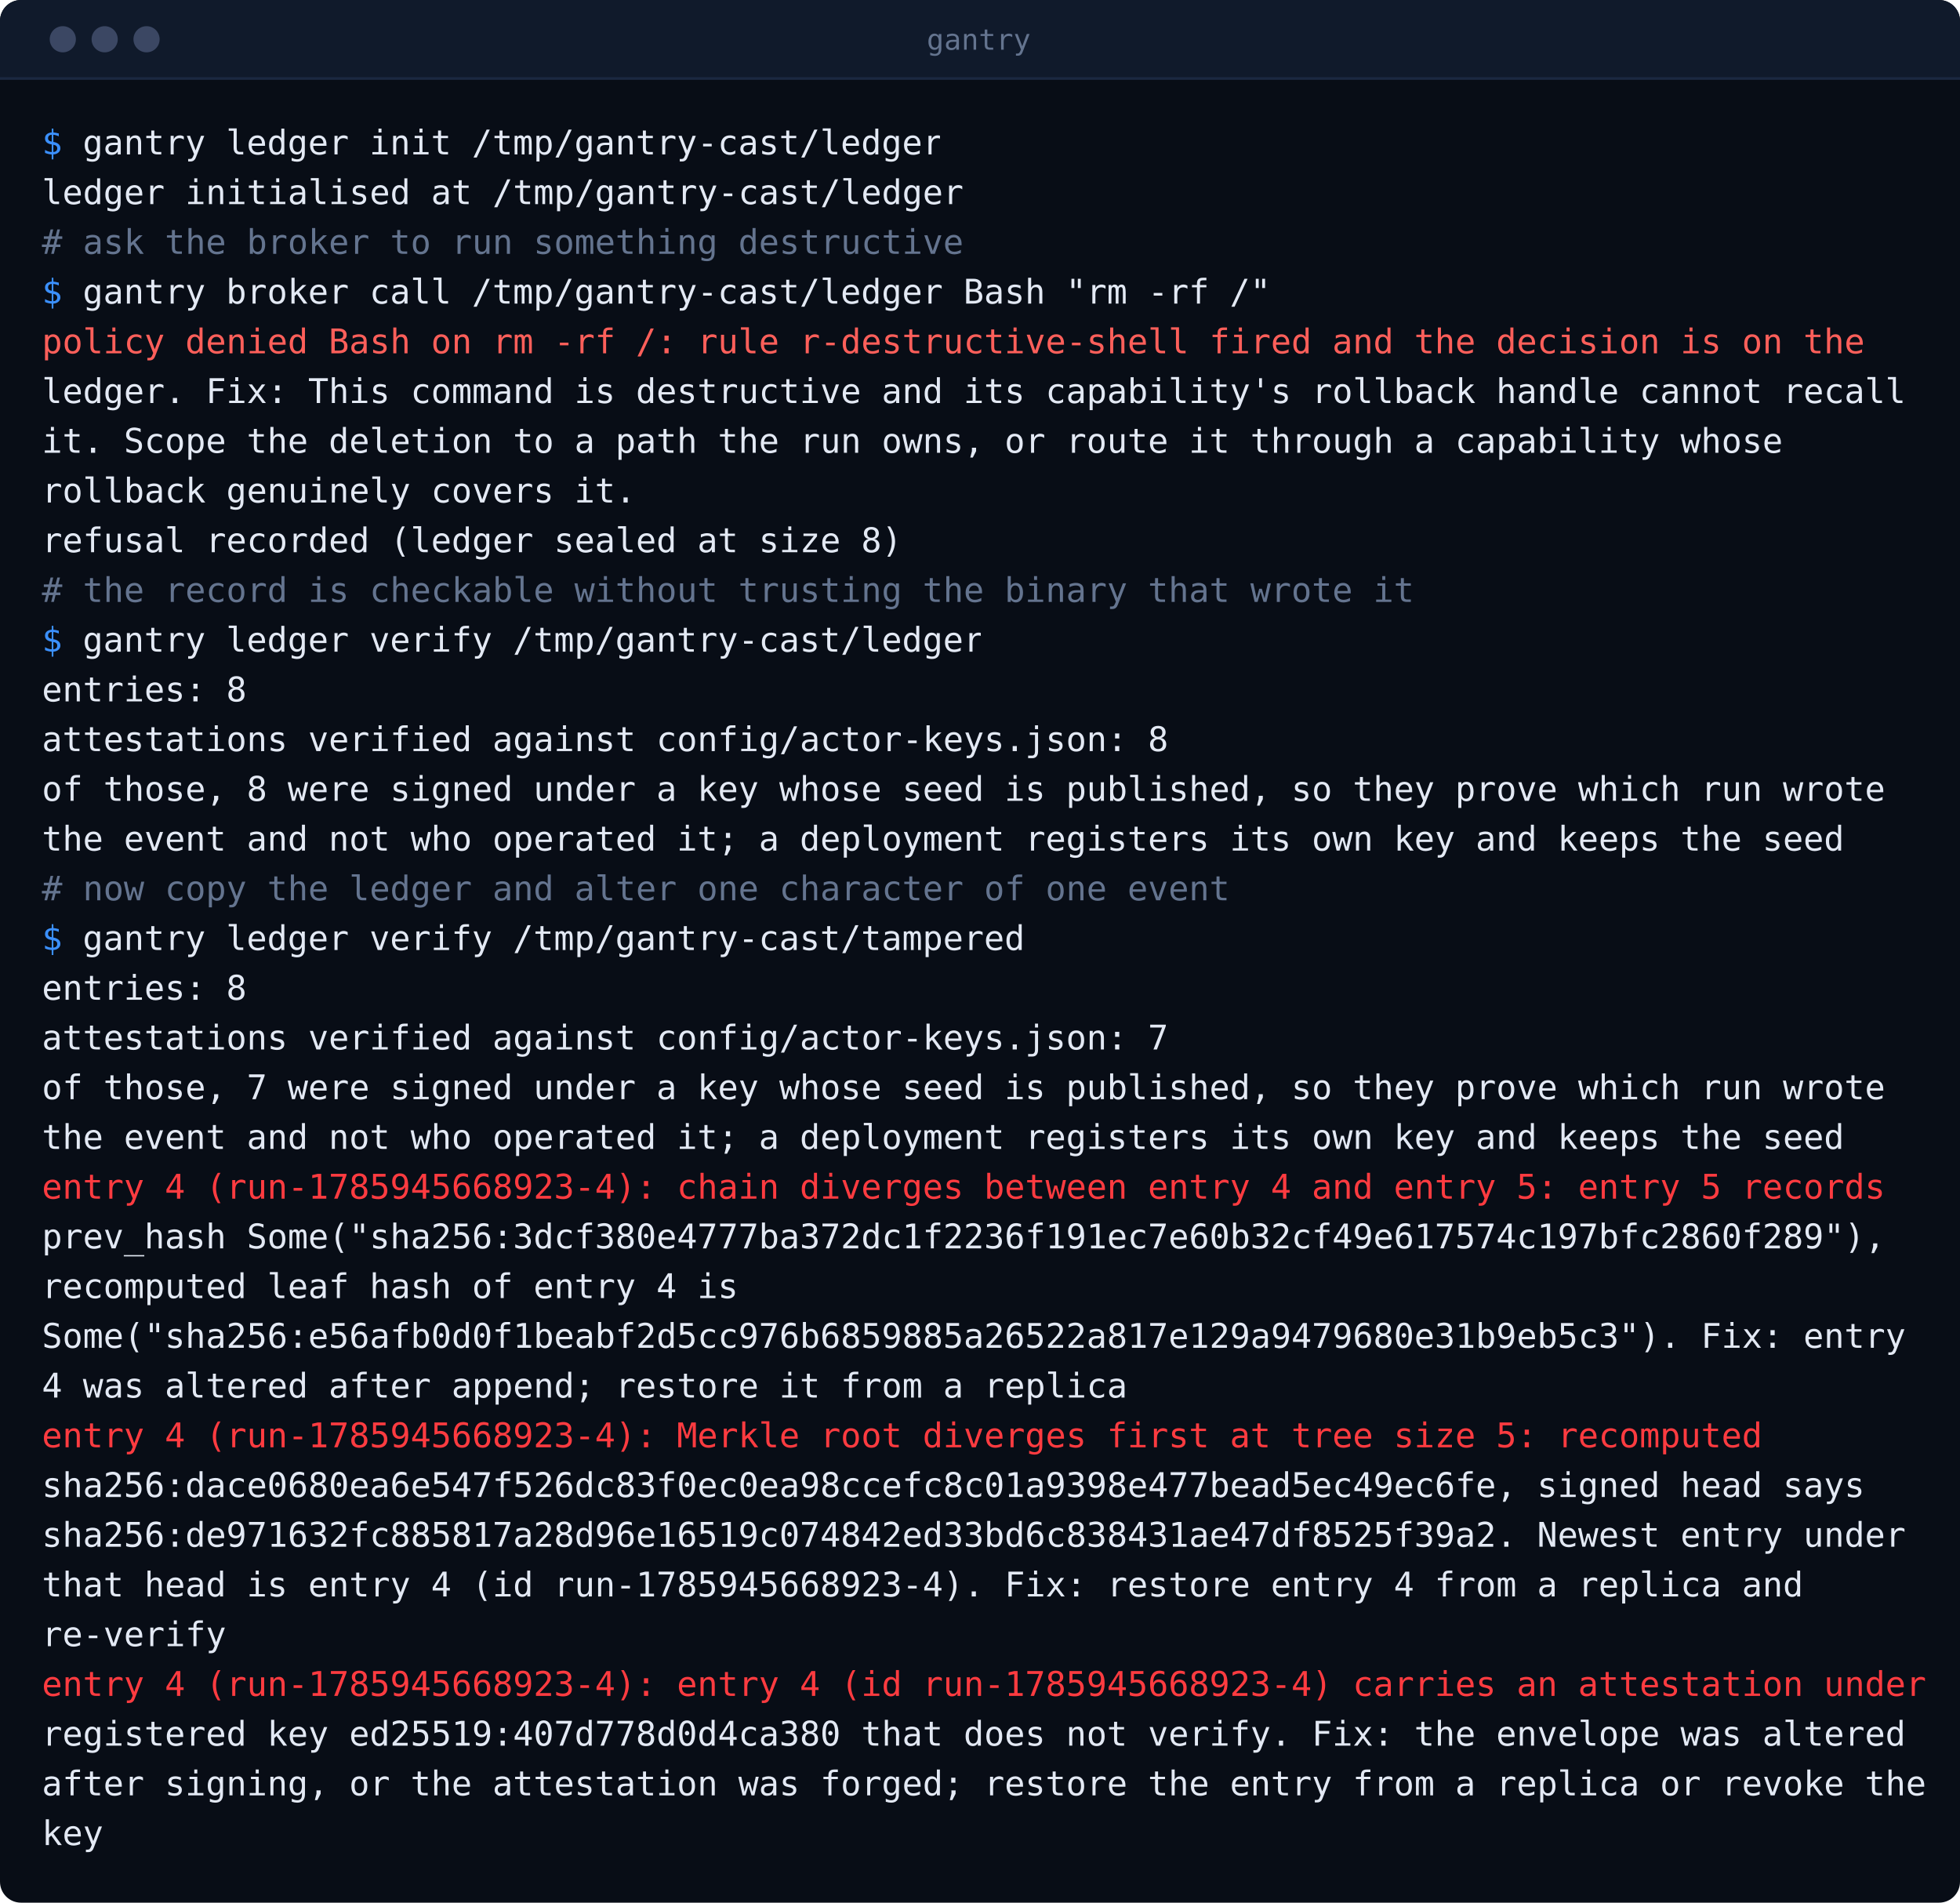
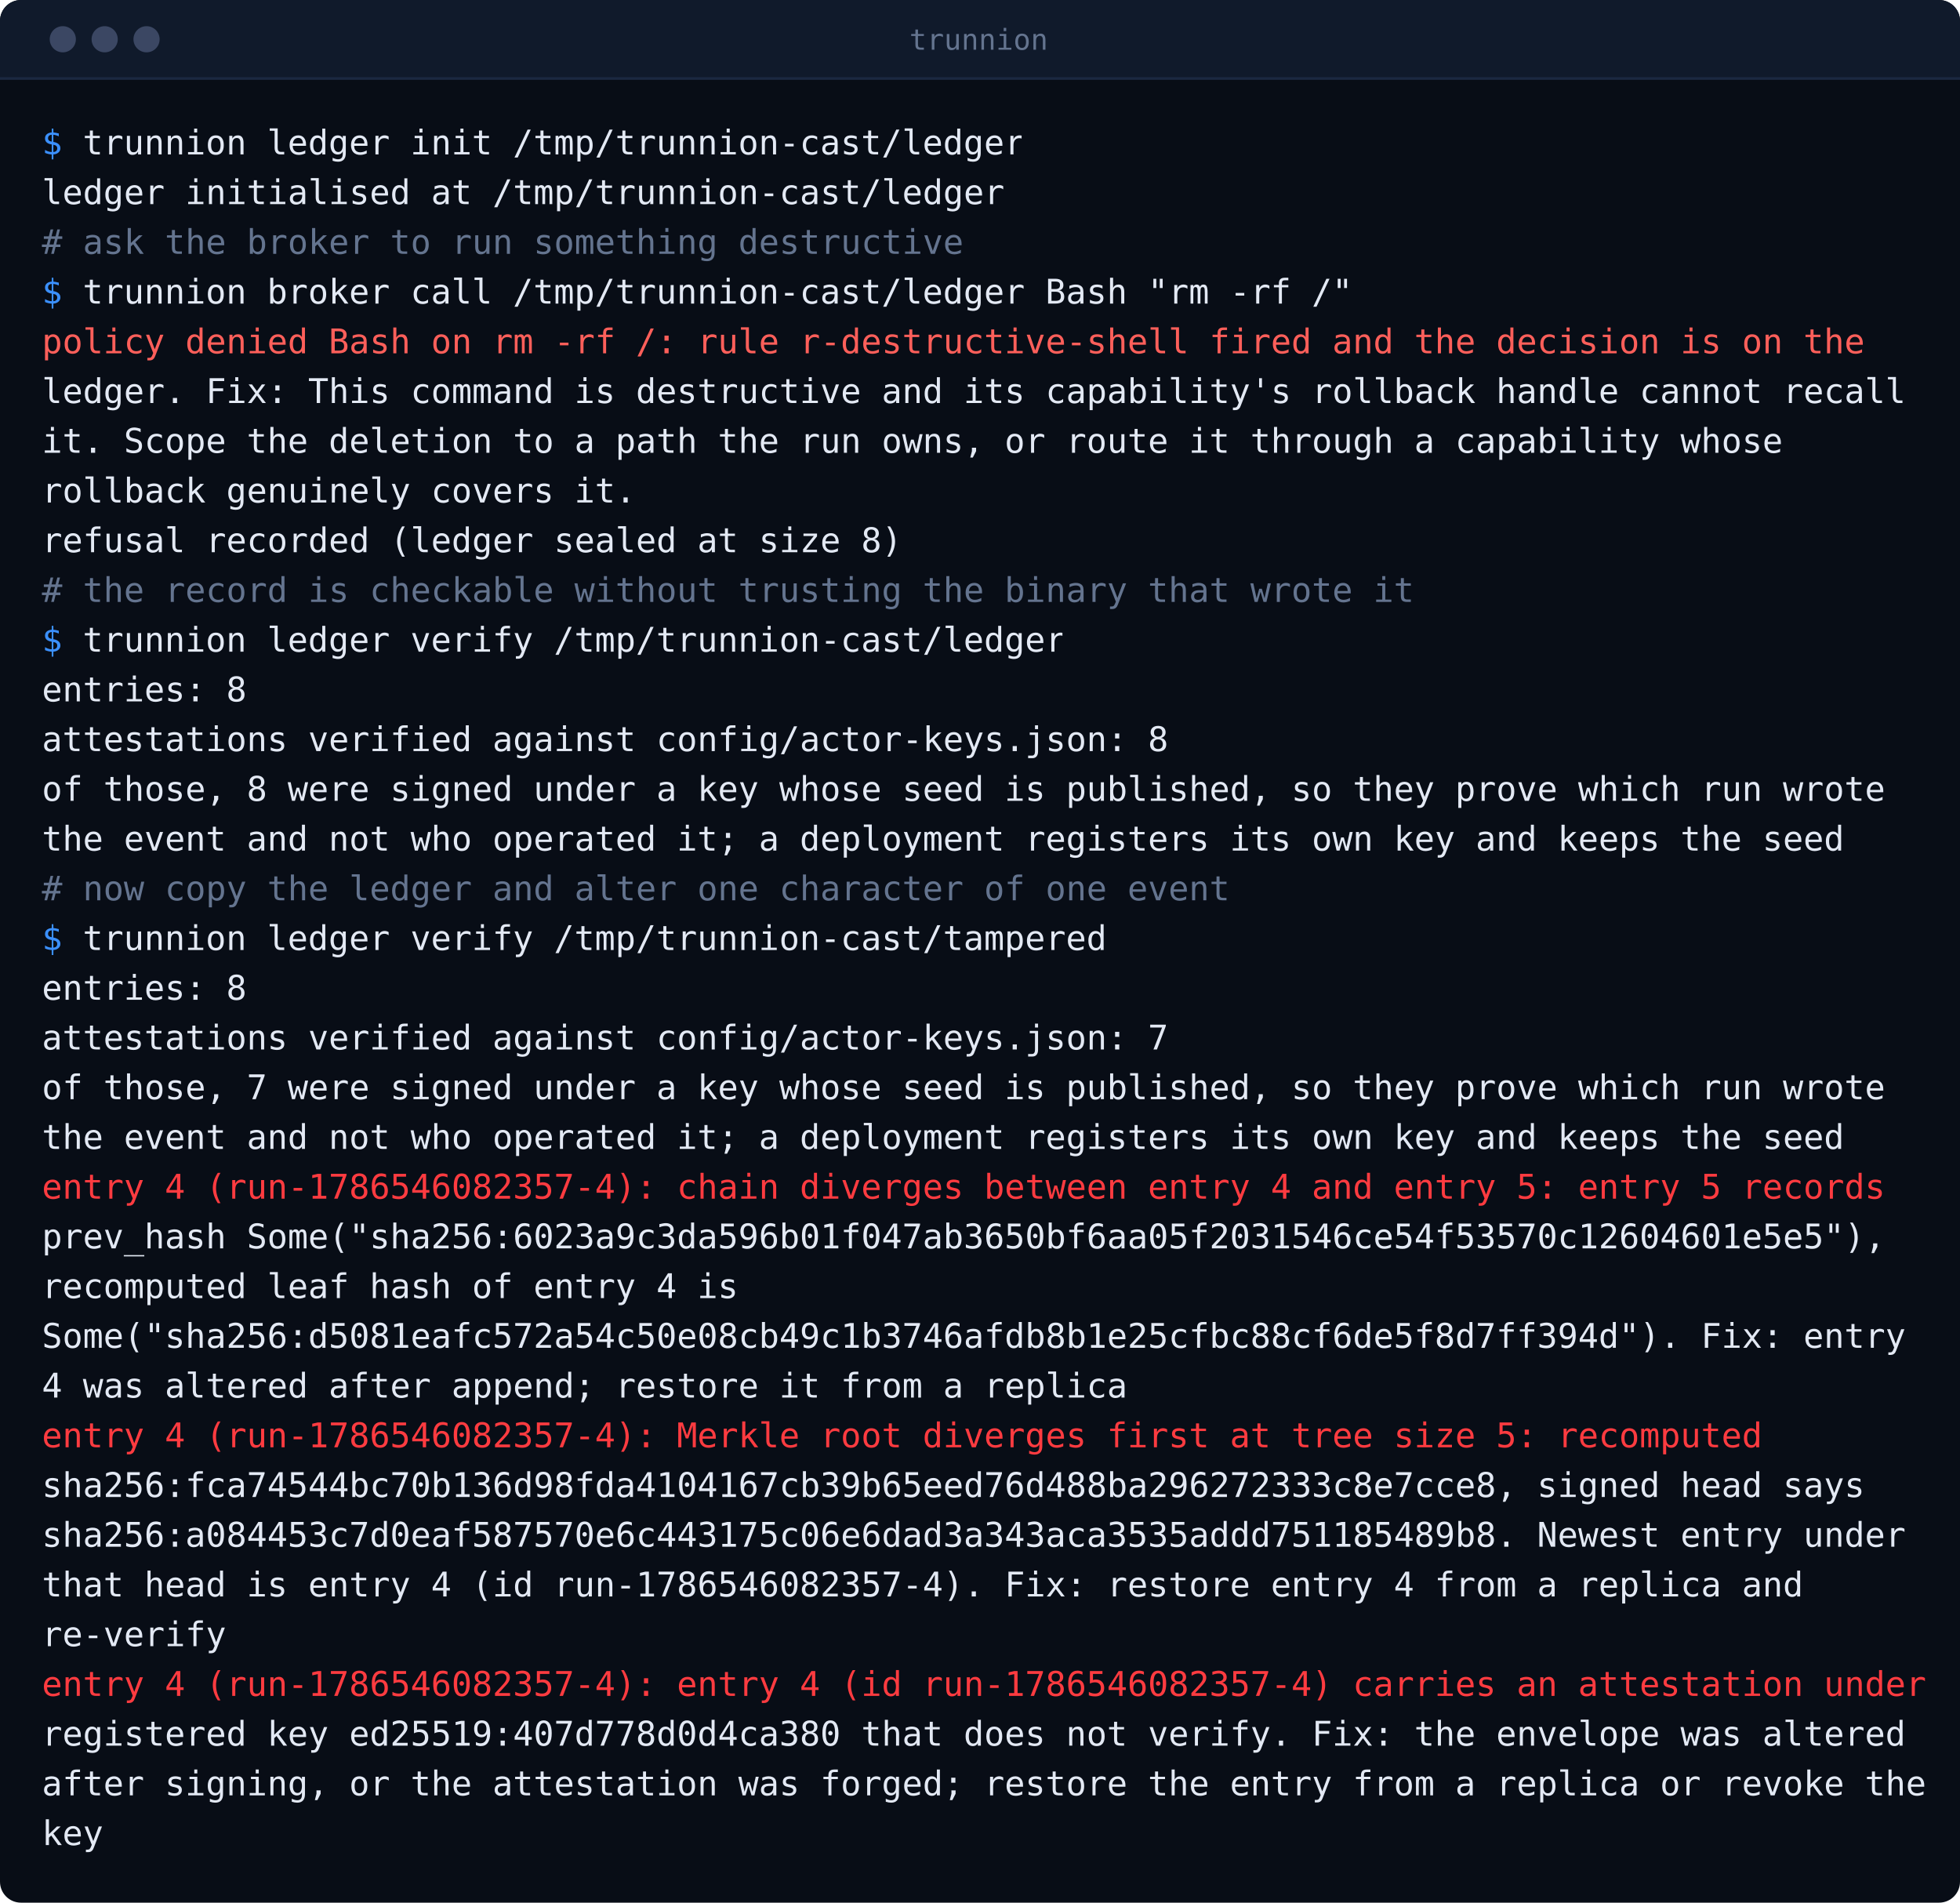
- <svg xmlns="http://www.w3.org/2000/svg" width="749" height="727" viewBox="0 0 749 727" font-family="ui-monospace,SFMono-Regular,Menlo,Consolas,monospace" font-size="13" role="img" aria-label="A terminal session: gantry refuses a destructive tool call, then detects one altered event on the ledger">
+ <svg xmlns="http://www.w3.org/2000/svg" width="749" height="727" viewBox="0 0 749 727" font-family="ui-monospace,SFMono-Regular,Menlo,Consolas,monospace" font-size="13" role="img" aria-label="A terminal session: trunnion refuses a destructive tool call, then detects one altered event on the ledger">
  <style>text{white-space:pre}</style>
  <rect width="749" height="727" rx="8" fill="#080d16" />
  <path d="M0 8a8 8 0 0 1 8-8h733a8 8 0 0 1 8 8v22H0z" fill="#101a2b" />
  <line x1="0" y1="30" x2="749" y2="30" stroke="#1b2841" />
  <circle cx="24" cy="15" r="5" fill="#3b4763" />
  <circle cx="40" cy="15" r="5" fill="#3b4763" />
  <circle cx="56" cy="15" r="5" fill="#3b4763" />
-   <text x="374" y="19" fill="#64748f" font-size="11" text-anchor="middle">gantry</text>
-   <style>.r0{animation:a0 20.45s infinite}@keyframes a0{0%,0.0%{opacity:0}0.01%,100%{opacity:1}}#w0 rect{animation:t0 20.45s infinite linear}@keyframes t0{0%,0.0%{transform:scaleX(0)}7.188%,100%{transform:scaleX(1)}}.r1{animation:a1 20.45s infinite}@keyframes a1{0%,8.9%{opacity:0}8.91%,100%{opacity:1}}.r2{animation:a2 20.45s infinite}@keyframes a2{0%,15.99%{opacity:0}16.0%,100%{opacity:1}}.r3{animation:a3 20.45s infinite}@keyframes a3{0%,19.902%{opacity:0}19.912%,100%{opacity:1}}#w3 rect{animation:t3 20.45s infinite linear}@keyframes t3{0%,19.902%{transform:scaleX(0)}29.829%,100%{transform:scaleX(1)}}.r4{animation:a4 20.45s infinite}@keyframes a4{0%,31.54%{opacity:0}31.55%,100%{opacity:1}}.r5{animation:a5 20.45s infinite}@keyframes a5{0%,31.785%{opacity:0}31.795%,100%{opacity:1}}.r6{animation:a6 20.45s infinite}@keyframes a6{0%,32.029%{opacity:0}32.039%,100%{opacity:1}}.r7{animation:a7 20.45s infinite}@keyframes a7{0%,32.274%{opacity:0}32.284%,100%{opacity:1}}.r8{animation:a8 20.45s infinite}@keyframes a8{0%,32.518%{opacity:0}32.528%,100%{opacity:1}}.r9{animation:a9 20.45s infinite}@keyframes a9{0%,39.609%{opacity:0}39.619%,100%{opacity:1}}.r10{animation:a10 20.45s infinite}@keyframes a10{0%,43.521%{opacity:0}43.531%,100%{opacity:1}}#w10 rect{animation:t10 20.45s infinite linear}@keyframes t10{0%,43.521%{transform:scaleX(0)}51.051%,100%{transform:scaleX(1)}}.r11{animation:a11 20.45s infinite}@keyframes a11{0%,52.763%{opacity:0}52.773%,100%{opacity:1}}.r12{animation:a12 20.45s infinite}@keyframes a12{0%,53.007%{opacity:0}53.017%,100%{opacity:1}}.r13{animation:a13 20.45s infinite}@keyframes a13{0%,53.252%{opacity:0}53.262%,100%{opacity:1}}.r14{animation:a14 20.45s infinite}@keyframes a14{0%,53.496%{opacity:0}53.506%,100%{opacity:1}}.r15{animation:a15 20.45s infinite}@keyframes a15{0%,60.587%{opacity:0}60.597%,100%{opacity:1}}.r16{animation:a16 20.45s infinite}@keyframes a16{0%,64.499%{opacity:0}64.509%,100%{opacity:1}}#w16 rect{animation:t16 20.45s infinite linear}@keyframes t16{0%,64.499%{transform:scaleX(0)}72.372%,100%{transform:scaleX(1)}}.r17{animation:a17 20.45s infinite}@keyframes a17{0%,74.083%{opacity:0}74.093%,100%{opacity:1}}.r18{animation:a18 20.45s infinite}@keyframes a18{0%,74.328%{opacity:0}74.338%,100%{opacity:1}}.r19{animation:a19 20.45s infinite}@keyframes a19{0%,74.572%{opacity:0}74.582%,100%{opacity:1}}.r20{animation:a20 20.45s infinite}@keyframes a20{0%,74.817%{opacity:0}74.827%,100%{opacity:1}}.r21{animation:a21 20.45s infinite}@keyframes a21{0%,75.061%{opacity:0}75.071%,100%{opacity:1}}.r22{animation:a22 20.45s infinite}@keyframes a22{0%,75.306%{opacity:0}75.316%,100%{opacity:1}}.r23{animation:a23 20.45s infinite}@keyframes a23{0%,75.55%{opacity:0}75.56%,100%{opacity:1}}.r24{animation:a24 20.45s infinite}@keyframes a24{0%,75.795%{opacity:0}75.805%,100%{opacity:1}}.r25{animation:a25 20.45s infinite}@keyframes a25{0%,76.039%{opacity:0}76.049%,100%{opacity:1}}.r26{animation:a26 20.45s infinite}@keyframes a26{0%,76.284%{opacity:0}76.294%,100%{opacity:1}}.r27{animation:a27 20.45s infinite}@keyframes a27{0%,76.528%{opacity:0}76.538%,100%{opacity:1}}.r28{animation:a28 20.45s infinite}@keyframes a28{0%,76.773%{opacity:0}76.783%,100%{opacity:1}}.r29{animation:a29 20.45s infinite}@keyframes a29{0%,77.017%{opacity:0}77.027%,100%{opacity:1}}.r30{animation:a30 20.45s infinite}@keyframes a30{0%,77.262%{opacity:0}77.272%,100%{opacity:1}}.r31{animation:a31 20.45s infinite}@keyframes a31{0%,77.506%{opacity:0}77.516%,100%{opacity:1}}.r32{animation:a32 20.45s infinite}@keyframes a32{0%,77.751%{opacity:0}77.761%,100%{opacity:1}}.r33{animation:a33 20.45s infinite}@keyframes a33{0%,77.995%{opacity:0}78.005%,100%{opacity:1}}.r34{animation:a34 20.45s infinite}@keyframes a34{0%,78.24%{opacity:0}78.25%,100%{opacity:1}}</style>
+   <text x="374" y="19" fill="#64748f" font-size="11" text-anchor="middle">trunnion</text>
+   <style>.r0{animation:a0 21.01s infinite}@keyframes a0{0%,0.0%{opacity:0}0.01%,100%{opacity:1}}#w0 rect{animation:t0 21.01s infinite linear}@keyframes t0{0%,0.0%{transform:scaleX(0)}7.663%,100%{transform:scaleX(1)}}.r1{animation:a1 21.01s infinite}@keyframes a1{0%,9.329%{opacity:0}9.339%,100%{opacity:1}}.r2{animation:a2 21.01s infinite}@keyframes a2{0%,16.23%{opacity:0}16.24%,100%{opacity:1}}.r3{animation:a3 21.01s infinite}@keyframes a3{0%,20.038%{opacity:0}20.048%,100%{opacity:1}}#w3 rect{animation:t3 21.01s infinite linear}@keyframes t3{0%,20.038%{transform:scaleX(0)}30.366%,100%{transform:scaleX(1)}}.r4{animation:a4 21.01s infinite}@keyframes a4{0%,32.032%{opacity:0}32.042%,100%{opacity:1}}.r5{animation:a5 21.01s infinite}@keyframes a5{0%,32.27%{opacity:0}32.28%,100%{opacity:1}}.r6{animation:a6 21.01s infinite}@keyframes a6{0%,32.508%{opacity:0}32.518%,100%{opacity:1}}.r7{animation:a7 21.01s infinite}@keyframes a7{0%,32.746%{opacity:0}32.756%,100%{opacity:1}}.r8{animation:a8 21.01s infinite}@keyframes a8{0%,32.984%{opacity:0}32.994%,100%{opacity:1}}.r9{animation:a9 21.01s infinite}@keyframes a9{0%,39.886%{opacity:0}39.896%,100%{opacity:1}}.r10{animation:a10 21.01s infinite}@keyframes a10{0%,43.693%{opacity:0}43.703%,100%{opacity:1}}#w10 rect{animation:t10 21.01s infinite linear}@keyframes t10{0%,43.693%{transform:scaleX(0)}51.69%,100%{transform:scaleX(1)}}.r11{animation:a11 21.01s infinite}@keyframes a11{0%,53.356%{opacity:0}53.366%,100%{opacity:1}}.r12{animation:a12 21.01s infinite}@keyframes a12{0%,53.594%{opacity:0}53.604%,100%{opacity:1}}.r13{animation:a13 21.01s infinite}@keyframes a13{0%,53.832%{opacity:0}53.842%,100%{opacity:1}}.r14{animation:a14 21.01s infinite}@keyframes a14{0%,54.069%{opacity:0}54.079%,100%{opacity:1}}.r15{animation:a15 21.01s infinite}@keyframes a15{0%,60.971%{opacity:0}60.981%,100%{opacity:1}}.r16{animation:a16 21.01s infinite}@keyframes a16{0%,64.779%{opacity:0}64.789%,100%{opacity:1}}#w16 rect{animation:t16 21.01s infinite linear}@keyframes t16{0%,64.779%{transform:scaleX(0)}73.108%,100%{transform:scaleX(1)}}.r17{animation:a17 21.01s infinite}@keyframes a17{0%,74.774%{opacity:0}74.784%,100%{opacity:1}}.r18{animation:a18 21.01s infinite}@keyframes a18{0%,75.012%{opacity:0}75.022%,100%{opacity:1}}.r19{animation:a19 21.01s infinite}@keyframes a19{0%,75.25%{opacity:0}75.26%,100%{opacity:1}}.r20{animation:a20 21.01s infinite}@keyframes a20{0%,75.488%{opacity:0}75.498%,100%{opacity:1}}.r21{animation:a21 21.01s infinite}@keyframes a21{0%,75.726%{opacity:0}75.736%,100%{opacity:1}}.r22{animation:a22 21.01s infinite}@keyframes a22{0%,75.964%{opacity:0}75.974%,100%{opacity:1}}.r23{animation:a23 21.01s infinite}@keyframes a23{0%,76.202%{opacity:0}76.212%,100%{opacity:1}}.r24{animation:a24 21.01s infinite}@keyframes a24{0%,76.44%{opacity:0}76.45%,100%{opacity:1}}.r25{animation:a25 21.01s infinite}@keyframes a25{0%,76.678%{opacity:0}76.688%,100%{opacity:1}}.r26{animation:a26 21.01s infinite}@keyframes a26{0%,76.916%{opacity:0}76.926%,100%{opacity:1}}.r27{animation:a27 21.01s infinite}@keyframes a27{0%,77.154%{opacity:0}77.164%,100%{opacity:1}}.r28{animation:a28 21.01s infinite}@keyframes a28{0%,77.392%{opacity:0}77.402%,100%{opacity:1}}.r29{animation:a29 21.01s infinite}@keyframes a29{0%,77.63%{opacity:0}77.64%,100%{opacity:1}}.r30{animation:a30 21.01s infinite}@keyframes a30{0%,77.868%{opacity:0}77.878%,100%{opacity:1}}.r31{animation:a31 21.01s infinite}@keyframes a31{0%,78.106%{opacity:0}78.116%,100%{opacity:1}}.r32{animation:a32 21.01s infinite}@keyframes a32{0%,78.344%{opacity:0}78.354%,100%{opacity:1}}.r33{animation:a33 21.01s infinite}@keyframes a33{0%,78.582%{opacity:0}78.592%,100%{opacity:1}}.r34{animation:a34 21.01s infinite}@keyframes a34{0%,78.82%{opacity:0}78.83%,100%{opacity:1}}</style>
  <g opacity="1">
    <clipPath id="w0" clipPathUnits="userSpaceOnUse">
-       <rect x="31.6" y="46" width="327.6" height="19" style="transform-origin:31.6px 0px" />
+       <rect x="31.6" y="46" width="358.8" height="19" style="transform-origin:31.6px 0px" />
    </clipPath>
    <text class="r0" x="16" y="59" fill="#3b90ff">$</text>
    <g clip-path="url(#w0)">
-       <text class="r0" x="31.6" y="59" fill="#e3e9f4" textLength="327.6" lengthAdjust="spacingAndGlyphs">gantry ledger init /tmp/gantry-cast/ledger</text>
+       <text class="r0" x="31.6" y="59" fill="#e3e9f4" textLength="358.8" lengthAdjust="spacingAndGlyphs">trunnion ledger init /tmp/trunnion-cast/ledger</text>
    </g>
-     <text class="r1" x="16" y="78" fill="#e3e9f4" textLength="351.0" lengthAdjust="spacingAndGlyphs">ledger initialised at /tmp/gantry-cast/ledger</text>
+     <text class="r1" x="16" y="78" fill="#e3e9f4" textLength="366.6" lengthAdjust="spacingAndGlyphs">ledger initialised at /tmp/trunnion-cast/ledger</text>
    <text class="r2" x="16" y="97" fill="#64748f" textLength="351.0" lengthAdjust="spacingAndGlyphs"># ask the broker to run something destructive</text>
    <clipPath id="w3" clipPathUnits="userSpaceOnUse">
-       <rect x="31.6" y="103" width="452.4" height="19" style="transform-origin:31.6px 0px" />
+       <rect x="31.6" y="103" width="483.6" height="19" style="transform-origin:31.6px 0px" />
    </clipPath>
    <text class="r3" x="16" y="116" fill="#3b90ff">$</text>
    <g clip-path="url(#w3)">
-       <text class="r3" x="31.6" y="116" fill="#e3e9f4" textLength="452.4" lengthAdjust="spacingAndGlyphs">gantry broker call /tmp/gantry-cast/ledger Bash "rm -rf /"</text>
+       <text class="r3" x="31.6" y="116" fill="#e3e9f4" textLength="483.6" lengthAdjust="spacingAndGlyphs">trunnion broker call /tmp/trunnion-cast/ledger Bash "rm -rf /"</text>
    </g>
    <text class="r4" x="16" y="135" fill="#ff5f5a" textLength="694.2" lengthAdjust="spacingAndGlyphs">policy denied Bash on rm -rf /: rule r-destructive-shell fired and the decision is on the</text>
    <text class="r5" x="16" y="154" fill="#e3e9f4" textLength="709.8" lengthAdjust="spacingAndGlyphs">ledger. Fix: This command is destructive and its capability's rollback handle cannot recall</text>
    <text class="r6" x="16" y="173" fill="#e3e9f4" textLength="663.0" lengthAdjust="spacingAndGlyphs">it. Scope the deletion to a path the run owns, or route it through a capability whose</text>
    <text class="r7" x="16" y="192" fill="#e3e9f4" textLength="226.2" lengthAdjust="spacingAndGlyphs">rollback genuinely covers it.</text>
    <text class="r8" x="16" y="211" fill="#e3e9f4" textLength="327.6" lengthAdjust="spacingAndGlyphs">refusal recorded (ledger sealed at size 8)</text>
    <text class="r9" x="16" y="230" fill="#64748f" textLength="522.6" lengthAdjust="spacingAndGlyphs"># the record is checkable without trusting the binary that wrote it</text>
    <clipPath id="w10" clipPathUnits="userSpaceOnUse">
-       <rect x="31.6" y="236" width="343.2" height="19" style="transform-origin:31.6px 0px" />
+       <rect x="31.6" y="236" width="374.4" height="19" style="transform-origin:31.6px 0px" />
    </clipPath>
    <text class="r10" x="16" y="249" fill="#3b90ff">$</text>
    <g clip-path="url(#w10)">
-       <text class="r10" x="31.6" y="249" fill="#e3e9f4" textLength="343.2" lengthAdjust="spacingAndGlyphs">gantry ledger verify /tmp/gantry-cast/ledger</text>
+       <text class="r10" x="31.6" y="249" fill="#e3e9f4" textLength="374.4" lengthAdjust="spacingAndGlyphs">trunnion ledger verify /tmp/trunnion-cast/ledger</text>
    </g>
    <text class="r11" x="16" y="268" fill="#e3e9f4" textLength="78.0" lengthAdjust="spacingAndGlyphs">entries: 8</text>
    <text class="r12" x="16" y="287" fill="#e3e9f4" textLength="429.0" lengthAdjust="spacingAndGlyphs">attestations verified against config/actor-keys.json: 8</text>
    <text class="r13" x="16" y="306" fill="#e3e9f4" textLength="702.0" lengthAdjust="spacingAndGlyphs">of those, 8 were signed under a key whose seed is published, so they prove which run wrote</text>
    <text class="r14" x="16" y="325" fill="#e3e9f4" textLength="686.4" lengthAdjust="spacingAndGlyphs">the event and not who operated it; a deployment registers its own key and keeps the seed</text>
    <text class="r15" x="16" y="344" fill="#64748f" textLength="452.4" lengthAdjust="spacingAndGlyphs"># now copy the ledger and alter one character of one event</text>
    <clipPath id="w16" clipPathUnits="userSpaceOnUse">
-       <rect x="31.6" y="350" width="358.8" height="19" style="transform-origin:31.6px 0px" />
+       <rect x="31.6" y="350" width="390.0" height="19" style="transform-origin:31.6px 0px" />
    </clipPath>
    <text class="r16" x="16" y="363" fill="#3b90ff">$</text>
    <g clip-path="url(#w16)">
-       <text class="r16" x="31.6" y="363" fill="#e3e9f4" textLength="358.8" lengthAdjust="spacingAndGlyphs">gantry ledger verify /tmp/gantry-cast/tampered</text>
+       <text class="r16" x="31.6" y="363" fill="#e3e9f4" textLength="390.0" lengthAdjust="spacingAndGlyphs">trunnion ledger verify /tmp/trunnion-cast/tampered</text>
    </g>
    <text class="r17" x="16" y="382" fill="#e3e9f4" textLength="78.0" lengthAdjust="spacingAndGlyphs">entries: 8</text>
    <text class="r18" x="16" y="401" fill="#e3e9f4" textLength="429.0" lengthAdjust="spacingAndGlyphs">attestations verified against config/actor-keys.json: 7</text>
    <text class="r19" x="16" y="420" fill="#e3e9f4" textLength="702.0" lengthAdjust="spacingAndGlyphs">of those, 7 were signed under a key whose seed is published, so they prove which run wrote</text>
    <text class="r20" x="16" y="439" fill="#e3e9f4" textLength="686.4" lengthAdjust="spacingAndGlyphs">the event and not who operated it; a deployment registers its own key and keeps the seed</text>
-     <text class="r21" x="16" y="458" fill="#ff3b40" textLength="702.0" lengthAdjust="spacingAndGlyphs">entry 4 (run-1785945668923-4): chain diverges between entry 4 and entry 5: entry 5 records</text>
-     <text class="r22" x="16" y="477" fill="#e3e9f4" textLength="702.0" lengthAdjust="spacingAndGlyphs">prev_hash Some("sha256:3dcf380e4777ba372dc1f2236f191ec7e60b32cf49e617574c197bfc2860f289"),</text>
+     <text class="r21" x="16" y="458" fill="#ff3b40" textLength="702.0" lengthAdjust="spacingAndGlyphs">entry 4 (run-1786546082357-4): chain diverges between entry 4 and entry 5: entry 5 records</text>
+     <text class="r22" x="16" y="477" fill="#e3e9f4" textLength="702.0" lengthAdjust="spacingAndGlyphs">prev_hash Some("sha256:6023a9c3da596b01f047ab3650bf6aa05f2031546ce54f53570c12604601e5e5"),</text>
    <text class="r23" x="16" y="496" fill="#e3e9f4" textLength="265.2" lengthAdjust="spacingAndGlyphs">recomputed leaf hash of entry 4 is</text>
-     <text class="r24" x="16" y="515" fill="#e3e9f4" textLength="709.8" lengthAdjust="spacingAndGlyphs">Some("sha256:e56afb0d0f1beabf2d5cc976b6859885a26522a817e129a9479680e31b9eb5c3"). Fix: entry</text>
+     <text class="r24" x="16" y="515" fill="#e3e9f4" textLength="709.8" lengthAdjust="spacingAndGlyphs">Some("sha256:d5081eafc572a54c50e08cb49c1b3746afdb8b1e25cfbc88cf6de5f8d7ff394d"). Fix: entry</text>
    <text class="r25" x="16" y="534" fill="#e3e9f4" textLength="413.4" lengthAdjust="spacingAndGlyphs">4 was altered after append; restore it from a replica</text>
-     <text class="r26" x="16" y="553" fill="#ff3b40" textLength="655.2" lengthAdjust="spacingAndGlyphs">entry 4 (run-1785945668923-4): Merkle root diverges first at tree size 5: recomputed</text>
-     <text class="r27" x="16" y="572" fill="#e3e9f4" textLength="694.2" lengthAdjust="spacingAndGlyphs">sha256:dace0680ea6e547f526dc83f0ec0ea98ccefc8c01a9398e477bead5ec49ec6fe, signed head says</text>
-     <text class="r28" x="16" y="591" fill="#e3e9f4" textLength="709.8" lengthAdjust="spacingAndGlyphs">sha256:de971632fc885817a28d96e16519c074842ed33bd6c838431ae47df8525f39a2. Newest entry under</text>
-     <text class="r29" x="16" y="610" fill="#e3e9f4" textLength="670.8" lengthAdjust="spacingAndGlyphs">that head is entry 4 (id run-1785945668923-4). Fix: restore entry 4 from a replica and</text>
+     <text class="r26" x="16" y="553" fill="#ff3b40" textLength="655.2" lengthAdjust="spacingAndGlyphs">entry 4 (run-1786546082357-4): Merkle root diverges first at tree size 5: recomputed</text>
+     <text class="r27" x="16" y="572" fill="#e3e9f4" textLength="694.2" lengthAdjust="spacingAndGlyphs">sha256:fca74544bc70b136d98fda4104167cb39b65eed76d488ba296272333c8e7cce8, signed head says</text>
+     <text class="r28" x="16" y="591" fill="#e3e9f4" textLength="709.8" lengthAdjust="spacingAndGlyphs">sha256:a084453c7d0eaf587570e6c443175c06e6dad3a343aca3535addd751185489b8. Newest entry under</text>
+     <text class="r29" x="16" y="610" fill="#e3e9f4" textLength="670.8" lengthAdjust="spacingAndGlyphs">that head is entry 4 (id run-1786546082357-4). Fix: restore entry 4 from a replica and</text>
    <text class="r30" x="16" y="629" fill="#e3e9f4" textLength="70.2" lengthAdjust="spacingAndGlyphs">re-verify</text>
-     <text class="r31" x="16" y="648" fill="#ff3b40" textLength="717.6" lengthAdjust="spacingAndGlyphs">entry 4 (run-1785945668923-4): entry 4 (id run-1785945668923-4) carries an attestation under</text>
+     <text class="r31" x="16" y="648" fill="#ff3b40" textLength="717.6" lengthAdjust="spacingAndGlyphs">entry 4 (run-1786546082357-4): entry 4 (id run-1786546082357-4) carries an attestation under</text>
    <text class="r32" x="16" y="667" fill="#e3e9f4" textLength="709.8" lengthAdjust="spacingAndGlyphs">registered key ed25519:407d778d0d4ca380 that does not verify. Fix: the envelope was altered</text>
    <text class="r33" x="16" y="686" fill="#e3e9f4" textLength="717.6" lengthAdjust="spacingAndGlyphs">after signing, or the attestation was forged; restore the entry from a replica or revoke the</text>
    <text class="r34" x="16" y="705" fill="#e3e9f4" textLength="23.4" lengthAdjust="spacingAndGlyphs">key</text>
  </g>
</svg>
